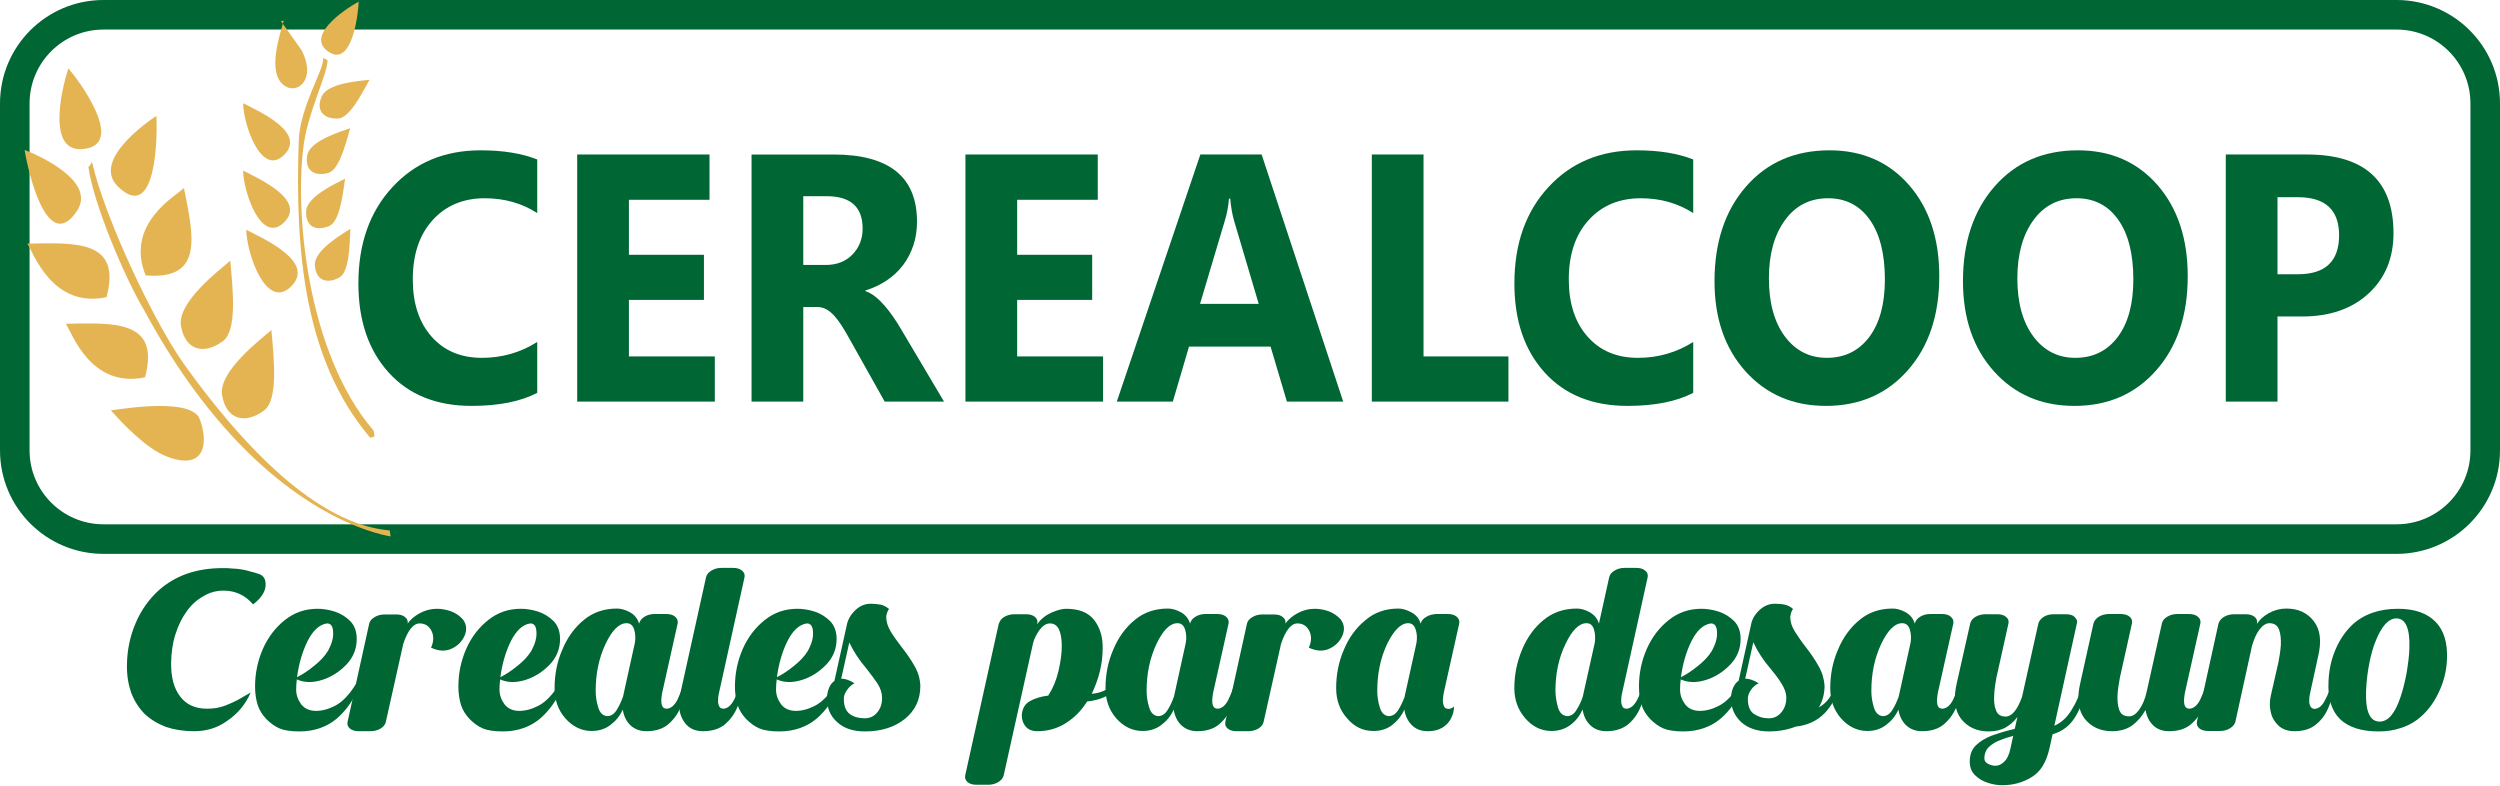
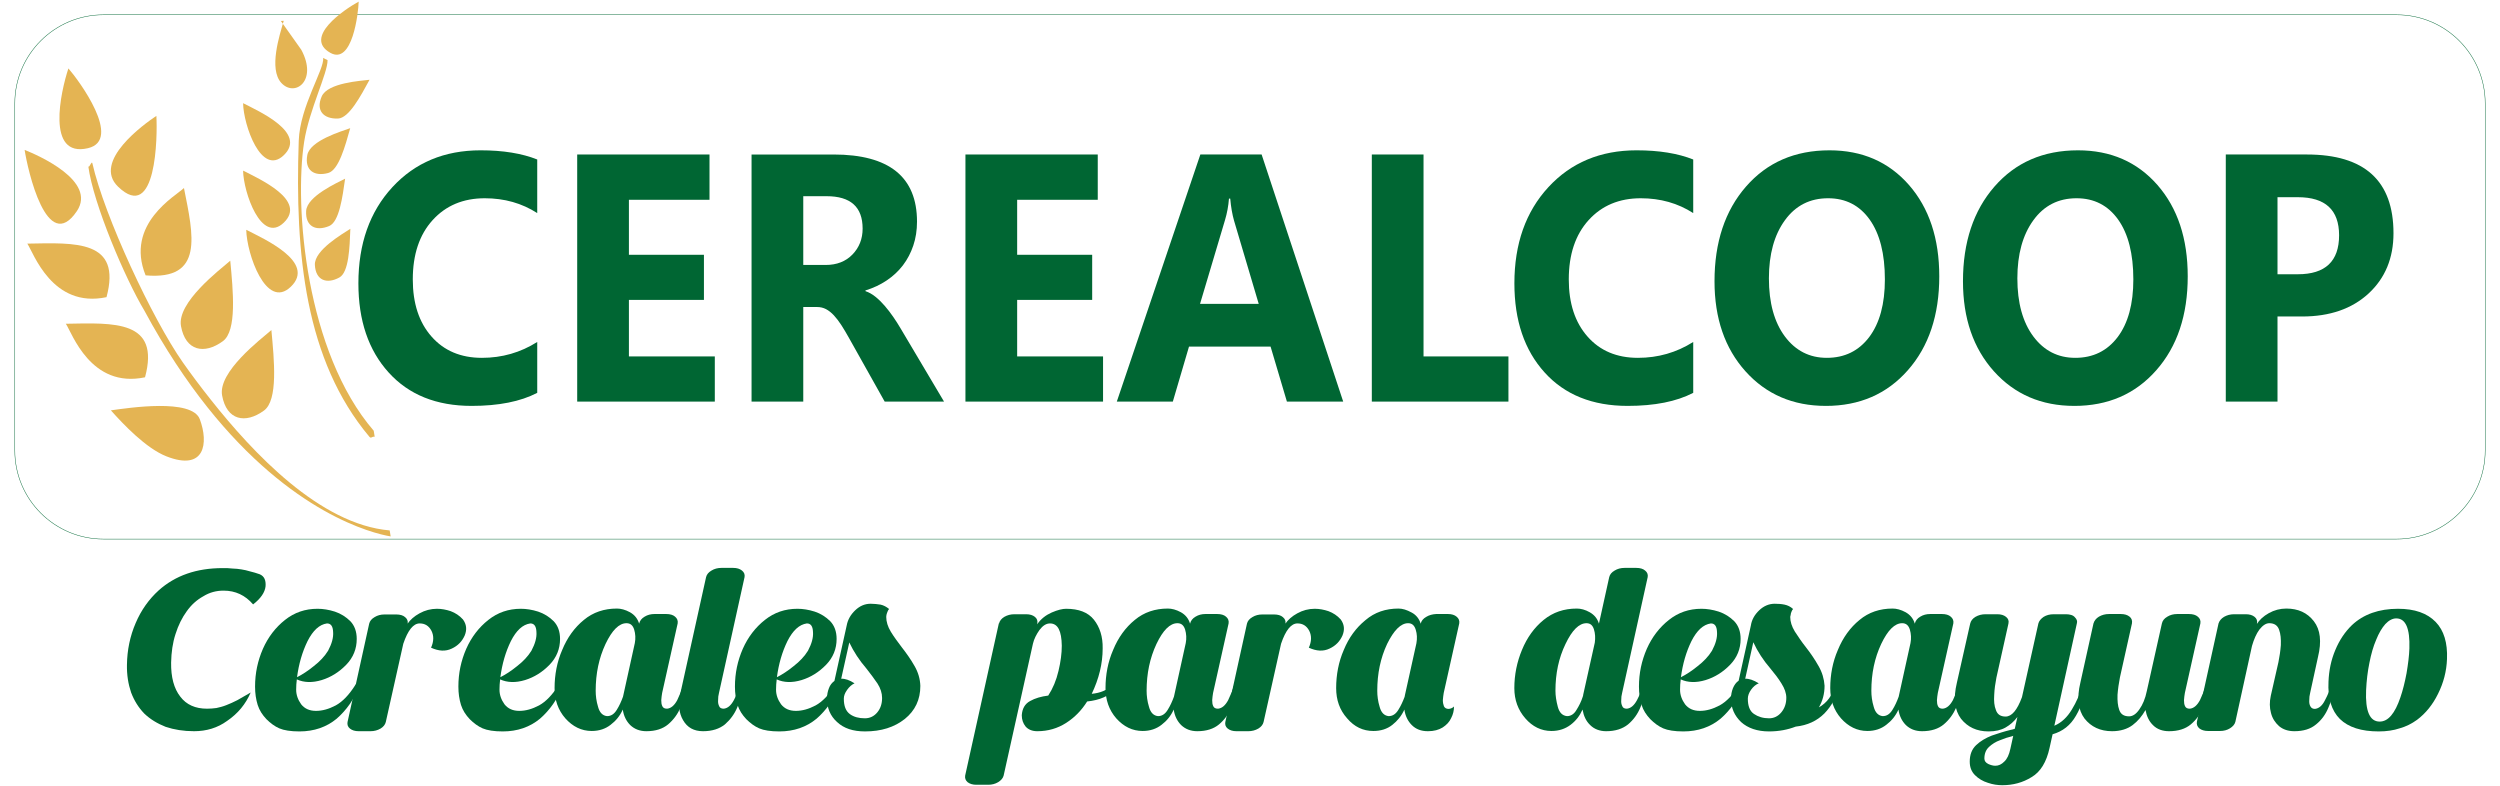
<svg xmlns="http://www.w3.org/2000/svg" xml:space="preserve" width="223.753mm" height="70.277mm" version="1.1" style="shape-rendering:geometricPrecision; text-rendering:geometricPrecision; image-rendering:optimizeQuality; fill-rule:evenodd; clip-rule:evenodd" viewBox="0 0 5566.05 1748.21">
  <defs>
    <style type="text/css">
   
-     .str0 {stroke:#006633;stroke-width:65.82;stroke-miterlimit:22.926}
+     .str0 {stroke:#006633;strokeWidth:65.82;stroke-miterlimit:22.926}
    .fil1 {fill:none}
    .fil2 {fill:#E4B453}
    .fil0 {fill:#006633;fill-rule:nonzero}
   
  </style>
  </defs>
  <g id="Capa_x0020_1">
    <path class="fil0" d="M1196.09 874.63c-37.2,19.38 -85.95,29.07 -146.01,29.07 -78.29,0 -139.93,-24.75 -184.8,-74.39 -44.98,-49.63 -67.35,-115.77 -67.35,-198.41 0,-88.01 25.16,-159.38 75.62,-214.12 50.45,-54.74 115.98,-82.11 196.47,-82.11 49.85,0 91.91,6.81 126.07,20.43l0 119.31c-34.16,-22 -73.07,-33 -116.83,-33 -47.9,0 -86.68,16.24 -116.1,48.72 -29.42,32.48 -44.13,76.48 -44.13,132.01 0,53.17 13.86,95.6 41.7,127.16 27.72,31.56 65.16,47.41 112.21,47.41 44.86,0 85.95,-11.79 123.16,-35.36l0 113.28z" />
    <polygon id="_1" class="fil0" points="1591.45,894.14 1285.08,894.14 1285.08,343.97 1579.65,343.97 1579.65,444.81 1400.21,444.81 1400.21,567.26 1567.25,567.26 1567.25,667.7 1400.21,667.7 1400.21,793.56 1591.45,793.56 " />
    <path id="_2" class="fil0" d="M2101.82 894.14l-132.15 0 -79.39 -141.57c-5.96,-10.74 -11.67,-20.3 -17.14,-28.81 -5.47,-8.38 -10.94,-15.58 -16.53,-21.61 -5.59,-6.02 -11.43,-10.61 -17.51,-13.88 -6.08,-3.14 -12.64,-4.71 -19.7,-4.71l-31 0 0 210.59 -115.13 0 0 -550.17 182.36 0c124,0 186.01,49.9 186.01,149.56 0,19.25 -2.8,36.93 -8.27,53.17 -5.47,16.24 -13.13,30.91 -23.1,44 -9.97,12.97 -22.01,24.23 -36.11,33.66 -14.22,9.56 -29.91,16.89 -47.29,22.26l0 1.57c7.66,2.62 14.96,6.68 22.13,12.44 7.17,5.76 13.98,12.44 20.67,20.17 6.69,7.73 13.01,15.98 19.08,24.75 6.08,8.78 11.55,17.42 16.53,25.93l96.53 162.66zm-313.42 -457.32l0 153.1 49.85 0c24.68,0 44.5,-7.73 59.45,-23.05 15.2,-15.58 22.86,-34.97 22.86,-57.89 0,-48.19 -26.74,-72.16 -80.24,-72.16l-51.91 0z" />
    <polygon id="_3" class="fil0" points="2455.85,894.14 2149.48,894.14 2149.48,343.97 2444.05,343.97 2444.05,444.81 2264.61,444.81 2264.61,567.26 2431.65,567.26 2431.65,667.7 2264.61,667.7 2264.61,793.56 2455.85,793.56 " />
    <path id="_4" class="fil0" d="M2990.53 894.14l-125.34 0 -36.35 -122.45 -181.63 0 -35.99 122.45 -124.74 0 186.01 -550.17 136.41 0 181.63 550.17zm-188.07 -217.53l-54.83 -184.92c-4.01,-13.88 -6.93,-30.38 -8.63,-49.5l-2.8 0c-1.21,16.11 -4.13,32.08 -8.87,47.93l-55.56 186.49 130.69 0z" />
    <polygon id="_5" class="fil0" points="3358.42,894.14 3054.24,894.14 3054.24,343.97 3169.37,343.97 3169.37,793.56 3358.42,793.56 " />
    <path id="_6" class="fil0" d="M3769.83 874.63c-37.2,19.38 -85.95,29.07 -146.01,29.07 -78.29,0 -139.93,-24.75 -184.8,-74.39 -44.98,-49.63 -67.35,-115.77 -67.35,-198.41 0,-88.01 25.17,-159.38 75.62,-214.12 50.45,-54.74 115.98,-82.11 196.47,-82.11 49.84,0 91.91,6.81 126.07,20.43l0 119.31c-34.16,-22 -73.07,-33 -116.83,-33 -47.9,0 -86.68,16.24 -116.1,48.72 -29.42,32.48 -44.13,76.48 -44.13,132.01 0,53.17 13.86,95.6 41.7,127.16 27.72,31.56 65.16,47.41 112.21,47.41 44.86,0 85.95,-11.79 123.16,-35.36l0 113.28z" />
    <path id="_7" class="fil0" d="M4065.13 903.7c-73.19,0 -132.76,-25.67 -178.84,-76.87 -46.08,-51.34 -69.06,-118.13 -69.06,-200.5 0,-86.96 23.34,-157.29 70.15,-210.98 46.81,-53.69 108.69,-80.67 185.89,-80.67 72.95,0 131.91,25.8 176.89,77.14 44.98,51.47 67.48,119.3 67.48,203.38 0,86.44 -23.35,156.24 -70.03,209.15 -46.56,52.91 -107.47,79.36 -182.48,79.36zm4.99 -462.3c-40.36,0 -72.46,16.24 -96.17,48.98 -23.71,32.61 -35.62,75.7 -35.62,129.39 0,54.48 11.91,97.57 35.62,129.39 23.71,31.69 54.83,47.54 93.25,47.54 39.75,0 71.12,-15.45 94.46,-46.23 23.22,-30.91 34.89,-73.6 34.89,-128.34 0,-57.1 -11.31,-101.5 -33.8,-133.19 -22.61,-31.69 -53.49,-47.54 -92.64,-47.54z" />
    <path id="_8" class="fil0" d="M4618.3 903.7c-73.19,0 -132.76,-25.67 -178.84,-76.87 -46.08,-51.34 -69.05,-118.13 -69.05,-200.5 0,-86.96 23.34,-157.29 70.15,-210.98 46.81,-53.69 108.69,-80.67 185.89,-80.67 72.95,0 131.91,25.8 176.89,77.14 44.98,51.47 67.48,119.3 67.48,203.38 0,86.44 -23.35,156.24 -70.03,209.15 -46.56,52.91 -107.47,79.36 -182.48,79.36zm4.99 -462.3c-40.36,0 -72.46,16.24 -96.17,48.98 -23.71,32.61 -35.62,75.7 -35.62,129.39 0,54.48 11.91,97.57 35.62,129.39 23.71,31.69 54.83,47.54 93.25,47.54 39.75,0 71.12,-15.45 94.46,-46.23 23.22,-30.91 34.89,-73.6 34.89,-128.34 0,-57.1 -11.31,-101.5 -33.8,-133.19 -22.61,-31.69 -53.49,-47.54 -92.64,-47.54z" />
    <path id="_9" class="fil0" d="M5070.68 704.64l0 189.5 -115.13 0 0 -550.17 180.3 0c128.75,0 193.06,58.41 193.06,175.36 0,55.27 -18.48,99.92 -55.44,134.11 -36.96,34.05 -86.19,51.21 -147.95,51.21l-54.83 0zm0 -265.59l0 171.56 45.23 0c61.27,0 91.91,-28.94 91.91,-86.7 0,-56.58 -30.63,-84.86 -91.91,-84.86l-45.23 0z" />
    <path class="fil0" d="M495.83 1264.86c-58.41,0 -105.63,16.55 -142.62,49.65 -21.42,19.47 -38.94,43.81 -51.11,72.53 -12.66,29.21 -18.99,60.36 -19.47,92.97 -0.49,22.39 2.92,43.32 9.25,61.82 6.82,18.01 16.55,33.58 29.21,46.73 13.14,12.65 29.2,22.39 47.7,29.69 18.98,6.33 39.91,9.73 63.28,9.73 27.26,0 52.08,-7.3 73.5,-22.88 24.34,-16.55 41.38,-37.48 52.57,-63.28 -10.71,6.33 -20.93,12.17 -29.69,17.04 -8.76,4.38 -17.03,8.27 -24.82,11.19 -7.3,2.92 -15.09,4.87 -21.9,6.33 -6.82,0.97 -14.12,1.46 -20.93,1.46 -25.8,0 -45.76,-8.76 -59.38,-26.77 -14.12,-18.01 -20.93,-43.32 -20.45,-75.93 0.49,-22.88 3.41,-43.81 9.74,-63.28 6.33,-19.96 14.6,-36.51 24.82,-50.62 10.22,-14.6 22.88,-25.8 36.99,-33.59 14.12,-8.76 29.21,-12.65 45.27,-12.65 26.28,0 48.19,10.22 65.71,30.66 17.04,-13.14 26.29,-26.77 27.75,-40.4 0.97,-13.63 -2.92,-22.39 -13.14,-26.77 -7.3,-2.44 -14.6,-4.87 -21.42,-6.33 -6.33,-1.95 -12.65,-3.41 -18.98,-4.38 -6.82,-0.98 -13.14,-1.95 -19.96,-1.95 -6.81,-0.97 -14.11,-0.97 -21.9,-0.97z" />
    <path id="_1_0" class="fil0" d="M707.08 1355.4c-27.74,0 -51.6,8.27 -72.53,24.82 -20.93,16.55 -37.48,37.97 -49.16,64.25 -11.68,26.77 -17.52,54.52 -17.52,84.21 0,15.09 1.95,28.23 5.84,40.89 3.9,12.17 10.71,22.39 19.47,31.64 8.76,8.76 18.5,16.06 28.72,20.44 10.22,4.38 25.31,6.82 44.78,6.82 32.61,0 60.36,-9.74 82.75,-28.23 21.9,-18.99 38.94,-43.32 51.11,-73.5 0.49,-0.49 0,-1.46 -0.49,-2.43 -0.98,-0.97 -1.95,-1.46 -3.41,-1.46 -0.97,-0.49 -1.95,-0.49 -2.92,0 -0.97,0 -1.95,0.97 -2.43,1.95 -14.12,22.39 -28.72,37.48 -43.81,45.75 -15.57,8.27 -30.18,12.17 -43.81,12.17 -14.6,0 -25.31,-4.87 -33.1,-14.6 -7.3,-10.22 -11.19,-20.93 -11.19,-32.61 0,-7.79 0.49,-15.09 1.46,-22.88 16.06,7.3 34.56,7.79 55.49,1.46 20.44,-6.33 38.45,-17.52 54.52,-34.07 15.58,-16.06 23.37,-35.53 23.37,-57.44 0,-16.55 -4.87,-29.69 -14.12,-39.43 -9.73,-9.73 -21.42,-17.04 -34.56,-21.42 -13.63,-4.38 -26.77,-6.33 -38.46,-6.33zm20.93 32.61c8.76,0 13.14,6.33 13.63,18.98 0.98,12.65 -2.92,26.28 -11.19,41.86 -7.79,12.65 -18.5,23.85 -31.64,34.07 -13.14,10.71 -25.8,18.98 -37.48,24.82 3.9,-29.69 11.68,-56.46 23.37,-80.31 12.17,-23.85 26.28,-36.99 43.32,-39.43z" />
    <path id="_2_1" class="fil0" d="M972.85 1355.4c-13.63,0 -26.77,3.41 -38.94,10.22 -11.68,6.33 -20.93,14.6 -26.77,23.36l0.49 -0.49c0.97,-5.84 -0.98,-10.71 -5.84,-14.6 -4.38,-3.89 -11.2,-5.84 -19.47,-5.84l-26.29 0c-8.27,0 -15.57,1.95 -21.9,5.84 -6.81,3.9 -10.71,8.76 -12.17,14.6l-48.19 219.04c-0.98,5.84 0.49,10.71 5.35,14.6 4.87,3.89 11.2,5.84 19.47,5.84l26.28 0c8.28,0 15.58,-1.95 22.39,-5.84 6.33,-3.89 10.22,-8.76 11.68,-14.6l38.94 -174.26c10.22,-30.18 22.39,-45.27 36.51,-45.27 11.68,0 20.44,5.35 26.28,16.55 5.35,10.71 5.35,23.36 -0.97,37.48 17.03,7.79 32.12,8.76 46.24,1.95 13.63,-6.33 22.88,-16.06 28.72,-29.2 5.35,-13.14 3.89,-24.83 -3.89,-35.53 -7.79,-8.76 -17.04,-14.6 -27.26,-18.5 -10.22,-3.41 -20.44,-5.35 -30.66,-5.35z" />
    <path id="_3_2" class="fil0" d="M1159.76 1355.4c-27.74,0 -51.6,8.27 -72.53,24.82 -20.93,16.55 -37.48,37.97 -49.16,64.25 -11.68,26.77 -17.52,54.52 -17.52,84.21 0,15.09 1.95,28.23 5.84,40.89 3.9,12.17 10.71,22.39 19.47,31.64 8.76,8.76 18.5,16.06 28.72,20.44 10.22,4.38 25.31,6.82 44.78,6.82 32.61,0 60.36,-9.74 82.75,-28.23 21.9,-18.99 38.94,-43.32 51.11,-73.5 0.49,-0.49 0,-1.46 -0.49,-2.43 -0.98,-0.97 -1.95,-1.46 -3.41,-1.46 -0.97,-0.49 -1.95,-0.49 -2.92,0 -0.97,0 -1.95,0.97 -2.43,1.95 -14.12,22.39 -28.72,37.48 -43.81,45.75 -15.57,8.27 -30.18,12.17 -43.81,12.17 -14.6,0 -25.31,-4.87 -33.1,-14.6 -7.3,-10.22 -11.19,-20.93 -11.19,-32.61 0,-7.79 0.49,-15.09 1.46,-22.88 16.06,7.3 34.56,7.79 55.49,1.46 20.44,-6.33 38.45,-17.52 54.52,-34.07 15.58,-16.06 23.37,-35.53 23.37,-57.44 0,-16.55 -4.87,-29.69 -14.12,-39.43 -9.73,-9.73 -21.42,-17.04 -34.56,-21.42 -13.63,-4.38 -26.77,-6.33 -38.46,-6.33zm20.93 32.61c8.76,0 13.14,6.33 13.63,18.98 0.98,12.65 -2.92,26.28 -11.19,41.86 -7.79,12.65 -18.5,23.85 -31.64,34.07 -13.14,10.71 -25.8,18.98 -37.48,24.82 3.9,-29.69 11.68,-56.46 23.37,-80.31 12.17,-23.85 26.28,-36.99 43.32,-39.43z" />
    <path id="_4_3" class="fil0" d="M1373.45 1354.91c-28.23,0 -53.06,8.27 -73.5,25.31 -20.93,17.03 -36.99,39.43 -48.19,66.68 -11.68,26.77 -17.04,55.49 -17.04,85.18 0,26.28 7.79,48.67 23.85,67.17 16.55,18.5 36.02,28.23 58.9,28.23 16.55,0 30.66,-4.87 41.86,-13.63 11.68,-8.76 20.93,-19.96 27.26,-34.07 1.95,14.12 7.79,25.8 16.55,34.56 9.25,8.76 20.93,13.63 36.02,13.63 20.44,0 36.51,-5.35 48.19,-15.09 12.17,-10.22 21.42,-22.88 28.23,-38.45 6.33,-15.57 11.68,-31.64 15.09,-48.67 0,-1.46 -0.49,-2.43 -1.95,-2.92 -1.46,-0.49 -2.92,-0.97 -4.38,-0.49 -1.46,0.49 -2.92,1.46 -3.41,3.41 -2.92,10.22 -7.3,20.93 -13.14,33.1 -6.33,11.68 -13.63,18.01 -22.39,18.98 -5.35,0 -8.76,-1.46 -10.71,-5.36 -1.95,-3.89 -2.44,-8.27 -2.44,-13.63 0.49,-5.84 0.98,-10.71 1.95,-16.06l34.56 -154.79c0.97,-5.84 -0.98,-11.2 -5.84,-15.09 -4.38,-3.9 -11.2,-5.84 -19.47,-5.84l-26.29 0c-8.27,0 -15.57,1.95 -21.9,5.84 -6.81,3.89 -10.71,9.25 -12.17,15.09l0 0.97c-3.41,-11.68 -10.22,-19.96 -20.44,-25.8 -10.71,-5.84 -20.44,-8.27 -29.2,-8.27zm21.42 32.61c8.76,0 14.12,4.87 17.04,14.12 2.92,9.73 3.41,19.96 1.46,30.18l-25.31 114.87c-0.49,1.46 -0.49,2.92 -0.97,4.38 -3.9,10.71 -8.28,20.44 -14.12,29.69 -5.84,9.25 -12.65,13.63 -21.42,13.63 -9.74,-0.98 -16.55,-7.79 -19.96,-20.45 -3.89,-12.65 -5.35,-24.82 -5.35,-36.02 0,-38.45 7.3,-73.01 21.9,-104.17 14.6,-30.66 30.18,-46.24 46.73,-46.24z" />
    <path id="_5_4" class="fil0" d="M1606.11 1264.38c-8.27,0 -15.57,1.95 -21.9,5.84 -6.81,3.89 -10.71,8.76 -12.17,14.6l-57.92 261.87c-4.38,22.39 -2.43,41.37 6.82,56.95 9.25,16.06 23.85,24.34 44.29,24.34 20.44,0 36.51,-5.35 48.67,-15.09 11.68,-10.22 21.42,-22.88 27.74,-38.45 6.82,-15.57 11.68,-31.64 15.09,-48.67 0,-1.46 -0.49,-2.43 -1.95,-2.92 -0.98,-0.49 -2.44,-0.97 -4.38,-0.49 -1.46,0.49 -2.43,1.46 -2.92,3.41 -2.92,10.22 -7.3,20.93 -13.63,33.1 -6.33,11.68 -13.63,18.01 -22.39,18.98 -4.87,0 -8.76,-1.46 -10.22,-5.36 -1.95,-3.89 -2.92,-8.27 -2.44,-13.63 0,-5.84 0.49,-10.71 1.95,-16.06l56.95 -257.98c0.97,-5.84 -0.98,-10.71 -5.84,-14.6 -4.87,-3.89 -11.19,-5.84 -19.47,-5.84l-26.29 0z" />
    <path id="_6_5" class="fil0" d="M1775.5 1355.4c-27.74,0 -51.6,8.27 -72.53,24.82 -20.93,16.55 -37.48,37.97 -49.16,64.25 -11.68,26.77 -17.52,54.52 -17.52,84.21 0,15.09 1.95,28.23 5.84,40.89 3.9,12.17 10.71,22.39 19.47,31.64 8.76,8.76 18.5,16.06 28.72,20.44 10.22,4.38 25.31,6.82 44.78,6.82 32.61,0 60.36,-9.74 82.75,-28.23 21.9,-18.99 38.94,-43.32 51.11,-73.5 0.49,-0.49 0,-1.46 -0.49,-2.43 -0.98,-0.97 -1.95,-1.46 -3.41,-1.46 -0.97,-0.49 -1.95,-0.49 -2.92,0 -0.97,0 -1.95,0.97 -2.43,1.95 -14.12,22.39 -28.72,37.48 -43.81,45.75 -15.57,8.27 -30.18,12.17 -43.81,12.17 -14.6,0 -25.31,-4.87 -33.1,-14.6 -7.3,-10.22 -11.19,-20.93 -11.19,-32.61 0,-7.79 0.49,-15.09 1.46,-22.88 16.06,7.3 34.56,7.79 55.49,1.46 20.44,-6.33 38.45,-17.52 54.52,-34.07 15.58,-16.06 23.37,-35.53 23.37,-57.44 0,-16.55 -4.87,-29.69 -14.12,-39.43 -9.73,-9.73 -21.42,-17.04 -34.56,-21.42 -13.63,-4.38 -26.77,-6.33 -38.46,-6.33zm20.93 32.61c8.76,0 13.14,6.33 13.63,18.98 0.98,12.65 -2.92,26.28 -11.19,41.86 -7.79,12.65 -18.5,23.85 -31.64,34.07 -13.14,10.71 -25.8,18.98 -37.48,24.82 3.9,-29.69 11.68,-56.46 23.37,-80.31 12.17,-23.85 26.28,-36.99 43.32,-39.43z" />
    <path id="_7_6" class="fil0" d="M1938.57 1344.2c-13.14,0 -24.34,4.87 -34.56,14.6 -10.22,9.74 -16.55,20.93 -18.98,34.07l-27.26 123.15c-5.35,3.9 -9.73,9.25 -12.17,16.06 -2.92,7.3 -4.38,15.09 -4.38,23.36 0,20.93 7.3,38.45 22.39,52.08 15.09,14.11 35.53,20.93 62.3,20.93 36.02,0 65.22,-9.25 88.59,-27.75 22.88,-18.5 34.56,-42.83 34.56,-73.5 -0.49,-15.58 -4.87,-30.66 -13.14,-44.78 -8.27,-14.6 -18.01,-28.23 -28.23,-41.37 -9.25,-12.17 -17.52,-23.36 -24.34,-34.56 -6.82,-11.19 -10.22,-22.39 -10.22,-33.1 0,-0.49 0,-1.95 0.49,-4.38 0.49,-2.43 1.46,-4.87 2.44,-7.3 0.97,-2.43 1.95,-4.38 3.41,-5.84 -5.84,-4.87 -12.17,-8.27 -18.98,-9.73 -6.81,-0.97 -14.11,-1.95 -21.9,-1.95zm-47.7 86.16c9.73,20.44 22.39,39.91 37.97,57.92 9.25,11.68 17.53,22.88 24.83,33.59 6.81,10.71 10.22,21.42 10.22,32.12 0,12.65 -3.41,23.36 -10.71,32.12 -7.3,8.76 -16.55,13.14 -27.74,13.14 -13.14,0 -24.34,-2.92 -33.1,-9.25 -9.25,-6.82 -13.63,-18.01 -13.63,-34.56 0,-6.33 2.44,-12.66 7.3,-19.47 4.87,-6.81 10.22,-11.68 16.55,-14.6 -11.19,-7.3 -21.42,-10.71 -29.69,-10.22l18.01 -80.8z" />
    <path id="_8_7" class="fil0" d="M2373.72 1355.4c-8.27,0 -18.5,2.43 -32.12,8.27 -13.14,5.84 -23.85,14.12 -32.12,25.8l-0.49 0.49 0.49 -1.95c0.97,-5.84 -0.49,-10.71 -5.36,-14.6 -4.87,-3.9 -11.19,-5.84 -19.47,-5.84l-26.28 0c-8.27,0 -15.57,1.95 -22.39,5.84 -6.33,3.89 -10.22,8.76 -11.68,14.6 0,0 0,0 -0.49,0 0,0 0,0 0,0l-74.96 338.78c-0.97,5.84 0.97,10.71 5.35,14.6 4.87,3.89 11.68,5.84 19.47,5.84l26.77 0c7.79,0 15.58,-1.95 21.9,-5.84 6.33,-3.9 10.71,-8.76 12.17,-14.6l65.22 -293.51c2.44,-10.71 7.79,-20.93 14.6,-30.66 7.3,-9.74 15.09,-14.6 23.37,-14.6 17.52,0 25.8,16.55 26.28,49.65 0,17.04 -2.43,35.53 -7.3,55.98 -4.87,20.93 -12.66,39.43 -22.88,55 -15.57,1.95 -29.2,5.84 -40.4,12.17 -11.68,6.33 -17.52,17.04 -18.5,31.64 0,9.73 2.92,18.01 8.27,24.82 5.84,6.82 14.6,10.71 26.29,10.71 23.85,0 45.27,-6.33 64.25,-18.5 18.99,-12.17 34.56,-28.23 46.73,-47.7 13.63,-1.46 26.28,-4.38 36.99,-9.25 11.19,-4.87 19.96,-13.14 27.26,-24.82 0.49,-1.95 0.49,-3.41 -0.98,-3.9 -0.97,-0.97 -2.43,-1.46 -3.89,-0.97 -1.95,0 -3.41,0.97 -4.38,2.92 -10.22,10.71 -25.31,17.03 -44.78,18.98 16.06,-33.58 24.34,-67.17 24.34,-101.24 0.49,-25.8 -6.33,-47.21 -19.47,-63.76 -13.14,-16.55 -34.07,-24.34 -61.82,-24.34z" />
    <path id="_9_8" class="fil0" d="M2600.06 1354.91c-28.23,0 -53.06,8.27 -73.5,25.31 -20.93,17.03 -36.99,39.43 -48.19,66.68 -11.68,26.77 -17.04,55.49 -17.04,85.18 0,26.28 7.79,48.67 23.85,67.17 16.55,18.5 36.02,28.23 58.9,28.23 16.55,0 30.66,-4.87 41.86,-13.63 11.68,-8.76 20.93,-19.96 27.26,-34.07 1.95,14.12 7.79,25.8 16.55,34.56 9.25,8.76 20.93,13.63 36.02,13.63 20.44,0 36.51,-5.35 48.19,-15.09 12.17,-10.22 21.42,-22.88 28.23,-38.45 6.33,-15.57 11.68,-31.64 15.09,-48.67 0,-1.46 -0.49,-2.43 -1.95,-2.92 -1.46,-0.49 -2.92,-0.97 -4.38,-0.49 -1.46,0.49 -2.92,1.46 -3.41,3.41 -2.92,10.22 -7.3,20.93 -13.14,33.1 -6.33,11.68 -13.63,18.01 -22.39,18.98 -5.35,0 -8.76,-1.46 -10.71,-5.36 -1.95,-3.89 -2.44,-8.27 -2.44,-13.63 0.49,-5.84 0.98,-10.71 1.95,-16.06l34.56 -154.79c0.97,-5.84 -0.98,-11.2 -5.84,-15.09 -4.38,-3.9 -11.2,-5.84 -19.47,-5.84l-26.29 0c-8.27,0 -15.57,1.95 -21.9,5.84 -6.81,3.89 -10.71,9.25 -12.17,15.09l0 0.97c-3.41,-11.68 -10.22,-19.96 -20.44,-25.8 -10.71,-5.84 -20.44,-8.27 -29.2,-8.27zm21.42 32.61c8.76,0 14.12,4.87 17.04,14.12 2.92,9.73 3.41,19.96 1.46,30.18l-25.31 114.87c-0.49,1.46 -0.49,2.92 -0.97,4.38 -3.9,10.71 -8.28,20.44 -14.12,29.69 -5.84,9.25 -12.65,13.63 -21.42,13.63 -9.74,-0.98 -16.55,-7.79 -19.96,-20.45 -3.89,-12.65 -5.35,-24.82 -5.35,-36.02 0,-38.45 7.3,-73.01 21.9,-104.17 14.6,-30.66 30.18,-46.24 46.73,-46.24z" />
    <path id="_10" class="fil0" d="M2927.16 1355.4c-13.63,0 -26.77,3.41 -38.94,10.22 -11.68,6.33 -20.93,14.6 -26.77,23.36l0.49 -0.49c0.97,-5.84 -0.98,-10.71 -5.84,-14.6 -4.38,-3.89 -11.2,-5.84 -19.47,-5.84l-26.29 0c-8.27,0 -15.57,1.95 -21.9,5.84 -6.81,3.9 -10.71,8.76 -12.17,14.6l-48.19 219.04c-0.98,5.84 0.49,10.71 5.35,14.6 4.87,3.89 11.2,5.84 19.47,5.84l26.28 0c8.28,0 15.58,-1.95 22.39,-5.84 6.33,-3.89 10.22,-8.76 11.68,-14.6l38.94 -174.26c10.22,-30.18 22.39,-45.27 36.51,-45.27 11.68,0 20.44,5.35 26.28,16.55 5.35,10.71 5.35,23.36 -0.97,37.48 17.03,7.79 32.12,8.76 46.24,1.95 13.63,-6.33 22.88,-16.06 28.72,-29.2 5.35,-13.14 3.89,-24.83 -3.89,-35.53 -7.79,-8.76 -17.04,-14.6 -27.26,-18.5 -10.22,-3.41 -20.44,-5.35 -30.66,-5.35z" />
    <path id="_11" class="fil0" d="M3113.58 1354.91c-28.23,0 -53.06,8.27 -73.5,25.8 -20.93,17.03 -36.99,38.94 -48.19,66.2 -11.68,26.77 -17.04,55.49 -17.04,85.18 0,26.28 7.79,48.67 24.34,67.17 16.06,18.99 35.53,28.23 58.41,28.23 16.55,0 30.66,-4.38 42.35,-13.63 11.19,-8.76 20.44,-19.96 26.77,-34.07 1.95,14.12 7.79,25.8 16.55,34.56 9.25,9.25 20.93,13.63 36.02,13.63 13.14,0 23.85,-2.92 32.61,-8.27 8.27,-5.36 15.09,-12.17 18.98,-20.93 4.38,-8.28 6.33,-17.04 6.33,-25.8 -3.41,3.41 -7.3,4.87 -11.68,5.35 -5.35,0 -8.76,-1.95 -10.71,-5.84 -1.46,-3.89 -2.44,-8.27 -2.44,-13.63 0.49,-5.36 0.98,-10.71 1.95,-16.06l34.56 -154.79c0.97,-5.84 -0.98,-10.71 -5.36,-14.6 -4.87,-4.38 -11.68,-6.33 -19.47,-6.33l-26.77 0c-8.27,0.49 -15.57,2.43 -21.9,6.33 -6.81,3.89 -10.71,8.76 -12.17,14.6l0 0.97c-3.41,-11.19 -10.22,-19.96 -20.44,-25.31 -10.71,-5.84 -19.96,-8.76 -29.2,-8.76zm21.42 32.61c8.76,0 14.12,4.87 17.04,14.6 2.92,9.25 3.41,19.47 1.46,30.18l-25.31 114.39c-0.49,1.46 -0.49,2.92 -0.97,4.87 -3.9,10.22 -8.28,19.96 -14.12,29.21 -5.84,9.25 -12.65,13.63 -21.42,13.63 -9.74,-0.98 -16.55,-7.79 -19.96,-20.45 -3.89,-12.65 -5.35,-24.82 -5.35,-36.02 0,-38.45 7.3,-73.01 21.9,-104.17 15.09,-30.66 30.66,-46.24 46.73,-46.24z" />
    <path id="_12" class="fil0" d="M3616.88 1264.38c-8.27,0 -15.58,1.95 -21.9,5.84 -6.82,3.89 -10.71,8.76 -12.17,14.6l-22.88 103.68c-3.41,-11.19 -10.22,-19.47 -20.44,-25.31 -10.22,-5.84 -19.96,-8.27 -28.72,-8.27 -28.72,0 -53.06,8.27 -73.99,25.31 -20.93,17.03 -36.99,39.43 -48.19,66.68 -11.2,26.77 -17.04,55.49 -17.04,85.18 0,26.28 8.28,48.67 24.34,67.17 16.06,18.5 35.53,28.23 58.41,28.23 16.55,0 30.66,-4.87 42.35,-13.63 11.68,-8.76 20.44,-19.96 26.77,-34.07 2.43,14.12 7.79,25.8 17.03,34.56 8.76,8.76 20.93,13.63 35.54,13.63 20.44,0 36.51,-5.35 48.67,-15.09 12.17,-10.22 21.42,-22.88 27.74,-38.45 6.81,-15.57 11.68,-31.64 15.09,-48.67 0.49,-1.46 -0.49,-2.43 -1.46,-2.92 -1.46,-0.49 -2.92,-0.97 -4.38,-0.49 -1.95,0.49 -2.92,1.46 -3.41,3.41 -2.92,10.22 -7.3,20.93 -13.63,33.1 -6.33,11.68 -13.63,18.01 -22.39,18.98 -4.87,0 -8.76,-1.46 -10.22,-5.36 -1.95,-3.89 -2.92,-8.27 -2.43,-13.63 0,-5.84 0.49,-10.71 1.95,-16.06l56.95 -257.98c0.98,-5.84 -0.97,-10.71 -5.84,-14.6 -4.38,-3.89 -11.19,-5.84 -19.47,-5.84l-26.28 0zm-84.69 123.15c8.27,0 13.63,4.38 16.55,13.63 2.92,9.25 3.41,18.98 1.95,29.69l-25.8 115.85c0,1.46 -0.49,2.92 -0.97,4.38 -3.41,10.71 -8.28,20.44 -14.12,29.69 -5.35,9.25 -12.65,13.63 -20.93,13.63 -10.22,-0.98 -17.03,-7.79 -20.44,-20.45 -3.41,-12.65 -5.35,-24.82 -5.35,-36.02 0,-38.45 7.3,-73.01 22.39,-104.17 14.6,-30.66 30.18,-46.24 46.73,-46.24z" />
    <path id="_13" class="fil0" d="M3788.22 1355.4c-27.74,0 -51.6,8.27 -72.53,24.82 -20.93,16.55 -37.48,37.97 -49.16,64.25 -11.68,26.77 -17.52,54.52 -17.52,84.21 0,15.09 1.95,28.23 5.84,40.89 3.9,12.17 10.71,22.39 19.47,31.64 8.76,8.76 18.5,16.06 28.72,20.44 10.22,4.38 25.31,6.82 44.78,6.82 32.61,0 60.36,-9.74 82.75,-28.23 21.9,-18.99 38.94,-43.32 51.11,-73.5 0.49,-0.49 0,-1.46 -0.49,-2.43 -0.98,-0.97 -1.95,-1.46 -3.41,-1.46 -0.97,-0.49 -1.95,-0.49 -2.92,0 -0.97,0 -1.95,0.97 -2.43,1.95 -14.12,22.39 -28.72,37.48 -43.81,45.75 -15.57,8.27 -30.18,12.17 -43.81,12.17 -14.6,0 -25.31,-4.87 -33.1,-14.6 -7.3,-10.22 -11.19,-20.93 -11.19,-32.61 0,-7.79 0.49,-15.09 1.46,-22.88 16.06,7.3 34.56,7.79 55.49,1.46 20.44,-6.33 38.45,-17.52 54.52,-34.07 15.58,-16.06 23.37,-35.53 23.37,-57.44 0,-16.55 -4.87,-29.69 -14.12,-39.43 -9.73,-9.73 -21.42,-17.04 -34.56,-21.42 -13.63,-4.38 -26.77,-6.33 -38.46,-6.33zm20.93 32.61c8.76,0 13.14,6.33 13.63,18.98 0.98,12.65 -2.92,26.28 -11.19,41.86 -7.79,12.65 -18.5,23.85 -31.64,34.07 -13.14,10.71 -25.8,18.98 -37.48,24.82 3.9,-29.69 11.68,-56.46 23.37,-80.31 12.17,-23.85 26.28,-36.99 43.32,-39.43z" />
    <path id="_14" class="fil0" d="M3951.28 1344.2c-12.66,0 -24.34,4.87 -34.56,14.6 -10.22,9.74 -16.55,20.93 -18.5,33.59l-27.26 123.15c-5.84,3.89 -9.73,9.73 -12.65,16.55 -2.92,7.3 -4.38,15.09 -4.38,23.36 0,20.93 7.79,37.97 22.39,52.08 15.09,13.63 36.02,20.93 62.3,20.93 21.91,0 41.86,-3.9 59.38,-10.71 26.29,-2.92 47.22,-12.66 63.76,-29.2 16.06,-16.55 27.26,-37 33.59,-60.84 0,-1.95 -0.49,-3.41 -1.95,-3.9 -0.97,-0.97 -2.43,-1.46 -4.38,-0.97 -1.46,0.49 -2.43,1.46 -2.92,2.43 -6.33,23.36 -18.98,39.91 -36.51,49.65 8.27,-14.12 12.65,-30.18 12.65,-48.19 -0.97,-15.09 -5.35,-30.18 -13.63,-44.29 -8.27,-14.6 -17.52,-28.23 -28.23,-41.86 -9.25,-11.68 -17.03,-23.36 -24.34,-34.56 -6.82,-11.2 -10.22,-21.91 -10.22,-32.61 0,-0.98 0.49,-2.44 0.97,-4.38 0,-2.43 0.97,-4.87 1.95,-7.3 0.97,-2.43 1.95,-4.38 3.41,-5.84 -5.84,-5.35 -12.17,-8.27 -18.98,-9.73 -6.81,-1.46 -14.11,-1.95 -21.9,-1.95zm-47.7 85.67c9.73,20.93 22.39,40.4 37.97,58.41 9.74,11.68 18.01,22.39 24.83,33.59 6.81,10.71 10.71,21.42 10.71,31.64 0,13.14 -3.9,23.85 -11.2,32.61 -7.3,8.76 -16.55,13.14 -27.26,13.14 -13.14,0 -24.34,-3.41 -33.58,-9.73 -9.25,-6.33 -13.63,-17.52 -13.63,-34.07 0,-6.33 2.44,-13.14 7.3,-19.96 4.87,-6.81 10.71,-11.68 17.04,-14.11 -11.68,-7.3 -21.9,-10.71 -30.18,-10.22l18.01 -81.29z" />
    <path id="_15" class="fil0" d="M4213.64 1354.91c-28.23,0 -53.06,8.27 -73.5,25.31 -20.93,17.03 -36.99,39.43 -48.19,66.68 -11.68,26.77 -17.04,55.49 -17.04,85.18 0,26.28 7.79,48.67 23.85,67.17 16.55,18.5 36.02,28.23 58.9,28.23 16.55,0 30.66,-4.87 41.86,-13.63 11.68,-8.76 20.93,-19.96 27.26,-34.07 1.95,14.12 7.79,25.8 16.55,34.56 9.25,8.76 20.93,13.63 36.02,13.63 20.44,0 36.51,-5.35 48.19,-15.09 12.17,-10.22 21.42,-22.88 28.23,-38.45 6.33,-15.57 11.68,-31.64 15.09,-48.67 0,-1.46 -0.49,-2.43 -1.95,-2.92 -1.46,-0.49 -2.92,-0.97 -4.38,-0.49 -1.46,0.49 -2.92,1.46 -3.41,3.41 -2.92,10.22 -7.3,20.93 -13.14,33.1 -6.33,11.68 -13.63,18.01 -22.39,18.98 -5.35,0 -8.76,-1.46 -10.71,-5.36 -1.95,-3.89 -2.44,-8.27 -2.44,-13.63 0.49,-5.84 0.98,-10.71 1.95,-16.06l34.56 -154.79c0.97,-5.84 -0.98,-11.2 -5.84,-15.09 -4.38,-3.9 -11.2,-5.84 -19.47,-5.84l-26.29 0c-8.27,0 -15.57,1.95 -21.9,5.84 -6.81,3.89 -10.71,9.25 -12.17,15.09l0 0.97c-3.41,-11.68 -10.22,-19.96 -20.44,-25.8 -10.71,-5.84 -20.44,-8.27 -29.2,-8.27zm21.42 32.61c8.76,0 14.12,4.87 17.04,14.12 2.92,9.73 3.41,19.96 1.46,30.18l-25.31 114.87c-0.49,1.46 -0.49,2.92 -0.97,4.38 -3.9,10.71 -8.28,20.44 -14.12,29.69 -5.84,9.25 -12.65,13.63 -21.42,13.63 -9.74,-0.98 -16.55,-7.79 -19.96,-20.45 -3.89,-12.65 -5.35,-24.82 -5.35,-36.02 0,-38.45 7.3,-73.01 21.9,-104.17 14.6,-30.66 30.18,-46.24 46.73,-46.24z" />
    <path id="_16" class="fil0" d="M4572.38 1367.57c-8.76,0 -16.06,1.95 -22.39,5.84 -6.33,4.38 -10.22,9.25 -11.68,14.6l-36.51 164.03c-10.71,29.2 -22.88,43.32 -36.51,43.32 -10.71,0 -18.01,-4.38 -21.42,-14.12 -3.89,-9.25 -4.87,-20.93 -3.89,-34.07 0.49,-13.14 2.43,-25.8 4.87,-38.45l26.77 -120.23c1.46,-6.33 -0.49,-11.19 -5.35,-15.09 -4.87,-3.9 -11.2,-5.84 -19.47,-5.84l-26.28 0c-8.28,0 -15.58,1.95 -22.39,5.84 -6.33,3.89 -10.22,8.76 -11.68,15.09l-29.69 131.91c-8.28,34.56 -4.87,60.84 9.25,79.83 14.6,18.5 35.05,28.23 61.33,28.23 15.09,0 27.74,-2.92 37.97,-8.76 10.22,-5.84 18.98,-13.63 26.28,-23.37l-5.84 26.29c-2.92,0.97 -6.33,1.95 -9.25,2.43 -14.12,3.41 -27.74,7.79 -41.86,12.65 -13.63,5.36 -25.31,12.17 -35.05,21.42 -9.25,8.76 -14.12,20.93 -14.12,36.51 0,12.66 3.9,22.39 11.68,30.18 7.79,7.79 17.53,13.63 28.72,17.04 11.2,3.89 21.9,5.35 32.12,5.35 23.85,0 45.76,-5.84 65.22,-18.01 19.96,-11.68 33.1,-33.58 39.92,-64.74l6.81 -30.67c22.39,-6.33 39.91,-19.96 52.08,-41.37 12.17,-20.93 19.96,-43.81 23.85,-67.17 0,-1.46 -0.49,-2.44 -1.95,-2.92 -0.97,-0.49 -2.43,-0.98 -4.38,-0.49 -1.46,0.49 -2.43,1.46 -3.41,3.41 -5.35,18.98 -13.14,36.99 -23.36,53.54 -10.22,17.04 -22.88,29.21 -38.94,36.02l50.14 -227.8c1.46,-4.87 0,-9.25 -4.38,-13.63 -3.9,-4.87 -11.2,-6.82 -20.45,-6.82l-26.77 0zm-90.05 270.63l-6.33 28.72c-2.92,13.63 -7.3,22.88 -13.63,28.72 -6.33,6.33 -12.65,9.25 -19.96,9.25 -4.87,0 -10.22,-1.46 -15.58,-3.89 -5.84,-2.92 -8.76,-6.82 -8.76,-12.17 0,-10.71 3.41,-19.47 10.22,-25.8 6.82,-6.33 15.09,-11.68 24.83,-15.09 9.25,-3.9 18.5,-6.82 26.77,-8.76 0.97,-0.49 1.46,-0.49 2.43,-0.97z" />
    <path id="_17" class="fil0" d="M4695.53 1367.08c-8.28,0 -15.58,1.95 -22.39,5.84 -6.33,3.89 -10.22,8.76 -12.17,15.09l-29.2 131.91c-8.28,34.56 -4.87,60.84 9.25,79.83 14.6,18.5 35.05,28.23 61.33,28.23 18.5,0 34.07,-4.87 45.75,-13.63 11.68,-8.76 20.93,-19.96 28.72,-33.58 2.43,13.63 7.79,25.31 17.03,34.07 8.76,8.76 20.93,13.14 35.54,13.14 20.44,0 36.51,-5.35 48.19,-15.09 12.17,-10.22 21.42,-22.88 28.23,-38.45 6.33,-15.57 11.19,-31.64 15.09,-48.67 0,-1.46 -0.49,-2.43 -1.95,-2.92 -1.46,-0.49 -2.92,-0.97 -4.38,-0.49 -1.46,0.49 -2.92,1.46 -3.41,3.41 -2.92,10.22 -7.3,20.93 -13.14,33.1 -6.33,11.68 -13.63,18.01 -22.39,18.98 -5.35,0 -8.76,-1.46 -10.71,-5.36 -1.95,-3.89 -2.44,-8.27 -2.44,-13.63 0.49,-5.84 0.98,-10.71 1.95,-16.06l34.56 -154.79c0.97,-6.33 -0.98,-11.2 -5.84,-15.09 -4.38,-3.9 -11.2,-5.84 -19.47,-5.84l-26.29 0c-8.27,0 -15.57,1.95 -21.9,5.84 -6.81,3.89 -10.71,8.76 -12.17,15.09l-28.23 126.55 -5.35 23.85c-3.41,17.04 -9.25,30.67 -16.55,40.89 -7.3,10.71 -15.09,15.57 -22.88,15.57 -11.2,0 -18.5,-4.38 -21.91,-14.11 -3.41,-9.25 -4.38,-20.93 -3.89,-34.07 0.97,-13.14 2.92,-25.8 5.35,-38.45l26.77 -120.23c0.98,-6.33 -0.49,-11.2 -5.35,-15.09 -4.87,-3.9 -11.2,-5.84 -19.47,-5.84l-26.28 0z" />
    <path id="_18" class="fil0" d="M5090.28 1354.91c-13.63,0 -26.77,3.41 -38.94,10.22 -12.17,6.82 -20.93,15.09 -26.77,24.34l0.49 -1.46c0.97,-5.84 -0.49,-10.71 -5.35,-14.6 -4.87,-3.9 -11.2,-5.84 -19.47,-5.84l-26.29 0c-8.27,0 -15.57,1.95 -22.39,5.84 -6.33,3.89 -10.22,8.76 -12.17,14.6l-48.19 219.04c-0.97,5.84 0.98,10.71 5.36,14.6 4.87,3.9 11.68,5.84 19.47,5.84l26.77 0c8.28,0 15.58,-1.95 21.91,-5.84 6.33,-3.89 10.71,-8.76 12.17,-14.6l37 -168.9c4.38,-15.09 9.73,-27.26 16.55,-36.51 7.3,-9.25 14.6,-14.12 21.91,-14.12 11.19,0 18.5,4.87 21.9,14.6 3.41,9.25 4.38,20.44 3.89,34.07 -0.97,13.14 -2.92,25.8 -5.35,37.97l-17.04 74.96c-2.92,13.63 -2.92,26.28 0.49,38.45 2.92,11.68 9.25,21.42 18.01,29.21 8.76,7.3 19.96,11.19 34.07,11.19 19.96,0 36.02,-4.87 48.19,-15.09 12.17,-9.73 21.42,-22.39 27.75,-37.97 6.81,-15.58 11.68,-32.13 15.09,-49.16 0.49,-0.97 0,-1.95 -0.98,-2.43 -0.97,-0.49 -2.43,-0.98 -3.41,-0.98 -1.46,0.49 -2.43,0.49 -2.92,0.98 -0.97,0.49 -1.95,1.46 -1.95,2.43 -2.92,10.22 -7.3,21.42 -13.63,33.1 -5.84,12.17 -13.63,18.5 -22.39,19.47 -4.87,0 -8.27,-1.95 -10.22,-5.84 -1.95,-3.41 -2.92,-8.27 -2.43,-13.63 0,-5.36 0.49,-10.71 1.95,-16.06l17.52 -80.31c8.28,-34.07 5.36,-60.36 -9.25,-79.34 -14.6,-18.98 -35.05,-28.23 -61.33,-28.23z" />
    <path id="_19" class="fil0" d="M5339.01 1355.4c-42.35,0 -76.91,12.17 -102.7,36.51 -15.09,14.6 -27.74,33.1 -36.99,55.49 -9.25,21.9 -14.11,45.27 -15.09,70.09 -1.95,37 6.82,64.74 25.31,83.23 18.98,18.5 47.7,27.75 86.64,27.75 17.52,0 33.1,-2.44 46.24,-6.82 14.11,-3.89 26.77,-10.22 38.94,-18.98 19.47,-14.6 35.05,-34.07 46.73,-57.92 12.17,-24.34 18.98,-50.13 19.96,-77.39 1.46,-36.02 -6.82,-63.76 -25.31,-82.75 -18.99,-19.47 -46.73,-29.2 -83.72,-29.2zm-3.89 21.42c20.93,0 30.66,22.39 29.2,66.68 -0.49,16.55 -2.92,35.05 -6.33,55.49 -3.89,20.44 -8.27,37.97 -13.63,53.54 -12.17,36.02 -27.26,54.03 -46.24,54.03 -21.91,0 -32.13,-22.88 -30.18,-69.61 0.97,-21.42 3.41,-41.86 7.3,-60.84 3.89,-19.96 8.76,-36.99 15.09,-51.6 5.84,-14.6 12.65,-26.28 20.44,-35.05 7.79,-8.28 16.06,-12.66 24.34,-12.66z" />
    <rect class="fil1 str0" x="32.91" y="32.91" width="5500.24" height="1167.32" rx="197.45" ry="197.45" />
    <g id="_1329563140528">
      <path class="fil2" d="M869.76 1194.31c-10.91,-1.84 -29.6,-6 -54.28,-14.53 -102.94,-35.61 -310.31,-147.64 -493.95,-488.03 -42.42,-70.7 -113.97,-237.73 -125.05,-322.28 1.28,7.82 7.56,-13 9.18,-5.85 26.76,118.03 133.9,347.19 201.44,443.3 17.77,25.3 38.33,52.84 62.39,83.2 93.35,117.86 242.93,277.67 398.12,290.82l2.14 13.37z" />
      <path class="fil2" d="M246.84 913.6c27.72,31.24 78.41,84.56 123.46,102.33 86.22,33.99 94.36,-29.52 74.57,-82.46 -17.6,-47.1 -158.61,-25.26 -198.03,-19.86z" />
      <path class="fil2" d="M146.59 720.82c13.68,20.14 55.18,144.84 176.29,119.19 34.4,-127.79 -69.09,-121.15 -176.29,-119.19z" />
      <path class="fil2" d="M348.14 258c-26.62,17.7 -143.55,101.31 -85.34,157.57 85.66,82.8 87.97,-112.73 85.34,-157.57z" />
      <path class="fil2" d="M647.37 638.5c57.33,-55.03 -60.84,-107.08 -99.14,-126.88 0.84,52.83 44.31,179.5 99.14,126.88z" />
      <path class="fil2" d="M625.26 46.64l6.46 -0.31c-9.51,32.46 -33.71,106.99 -5.56,138.07 29.93,33.03 81.98,-4.36 44.61,-73.62l-45.5 -64.14z" />
      <path class="fil2" d="M60.83 542.42c13.68,20.14 55.18,144.84 176.29,119.19 34.4,-127.8 -69.09,-121.15 -176.29,-119.19z" />
      <path class="fil2" d="M409.55 418.62c-17.27,17 -131.86,79.74 -85.38,194.44 131.03,11.42 106.24,-89.27 85.38,-194.44z" />
      <path class="fil2" d="M512.66 580.42c-23.7,20.59 -119.32,93.09 -109.7,145.73 10.1,55.28 51.66,63.78 93.19,33.5 31.83,-23.21 22.7,-112.45 16.51,-179.23z" />
      <path class="fil2" d="M604.2 734.86c-23.7,20.59 -119.32,93.09 -109.7,145.73 10.1,55.28 51.66,63.78 93.19,33.5 31.83,-23.21 22.7,-112.45 16.51,-179.23z" />
      <path class="fil2" d="M152.28 152.34c-17.07,51.48 -50.45,199.66 43.57,177.59 77.72,-18.25 -20.33,-151.17 -43.57,-177.59z" />
      <path class="fil2" d="M54.82 333.75c29.72,11.77 161.49,69.2 116.28,136.35 -66.54,98.82 -109.51,-91.94 -116.28,-136.35z" />
      <path class="fil2" d="M834.19 972.39c-6.61,-1.12 -7.69,4.97 -11.97,-0.15 -142.65,-170.39 -165.88,-405.49 -157.1,-658.94 2.65,-76.7 57.64,-159.51 54.38,-184.41 8.92,4.68 0.1,0.35 9.78,4.96 0.53,28.88 -41.09,110.98 -52.05,181.54 -22.63,145.75 3.78,468.29 154.82,643.64l2.14 13.37z" />
      <path class="fil2" d="M780.04 509.36c-16.19,10.7 -80.65,47.42 -79,80.46 1.73,34.69 26.52,43.26 54.42,28.05 21.38,-11.65 22.99,-67.09 24.58,-108.51z" />
      <path class="fil2" d="M822.76 177.59c-19.26,2.41 -93.31,6.72 -106.5,37.06 -13.85,31.86 4.56,50.53 36.32,49.28 24.33,-0.96 50.37,-49.92 70.18,-86.34z" />
      <path class="fil2" d="M779.71 285.37c-18.23,6.65 -89.46,27.38 -95.54,59.89 -6.39,34.14 15.73,48.24 46.4,39.93 23.5,-6.36 37.96,-59.9 49.14,-99.83z" />
      <path class="fil2" d="M768.37 397.83c-17.2,9 -85.06,38.94 -86.8,71.97 -1.82,34.69 21.96,45.74 51.27,33.46 22.46,-9.41 29.72,-64.39 35.53,-105.44z" />
      <path class="fil2" d="M631.78 345.62c52.38,-50.27 -55.58,-97.83 -90.57,-115.92 0.77,48.26 40.48,163.99 90.57,115.92z" />
      <path class="fil2" d="M631.78 495.78c52.38,-50.27 -55.58,-97.83 -90.57,-115.92 0.77,48.26 40.48,163.99 90.57,115.92z" />
      <path class="fil2" d="M798.57 3.58c-33.9,18.6 -123.22,79.77 -63.42,113.87 49.44,28.18 62.74,-88.79 63.42,-113.87z" />
    </g>
  </g>
</svg>
